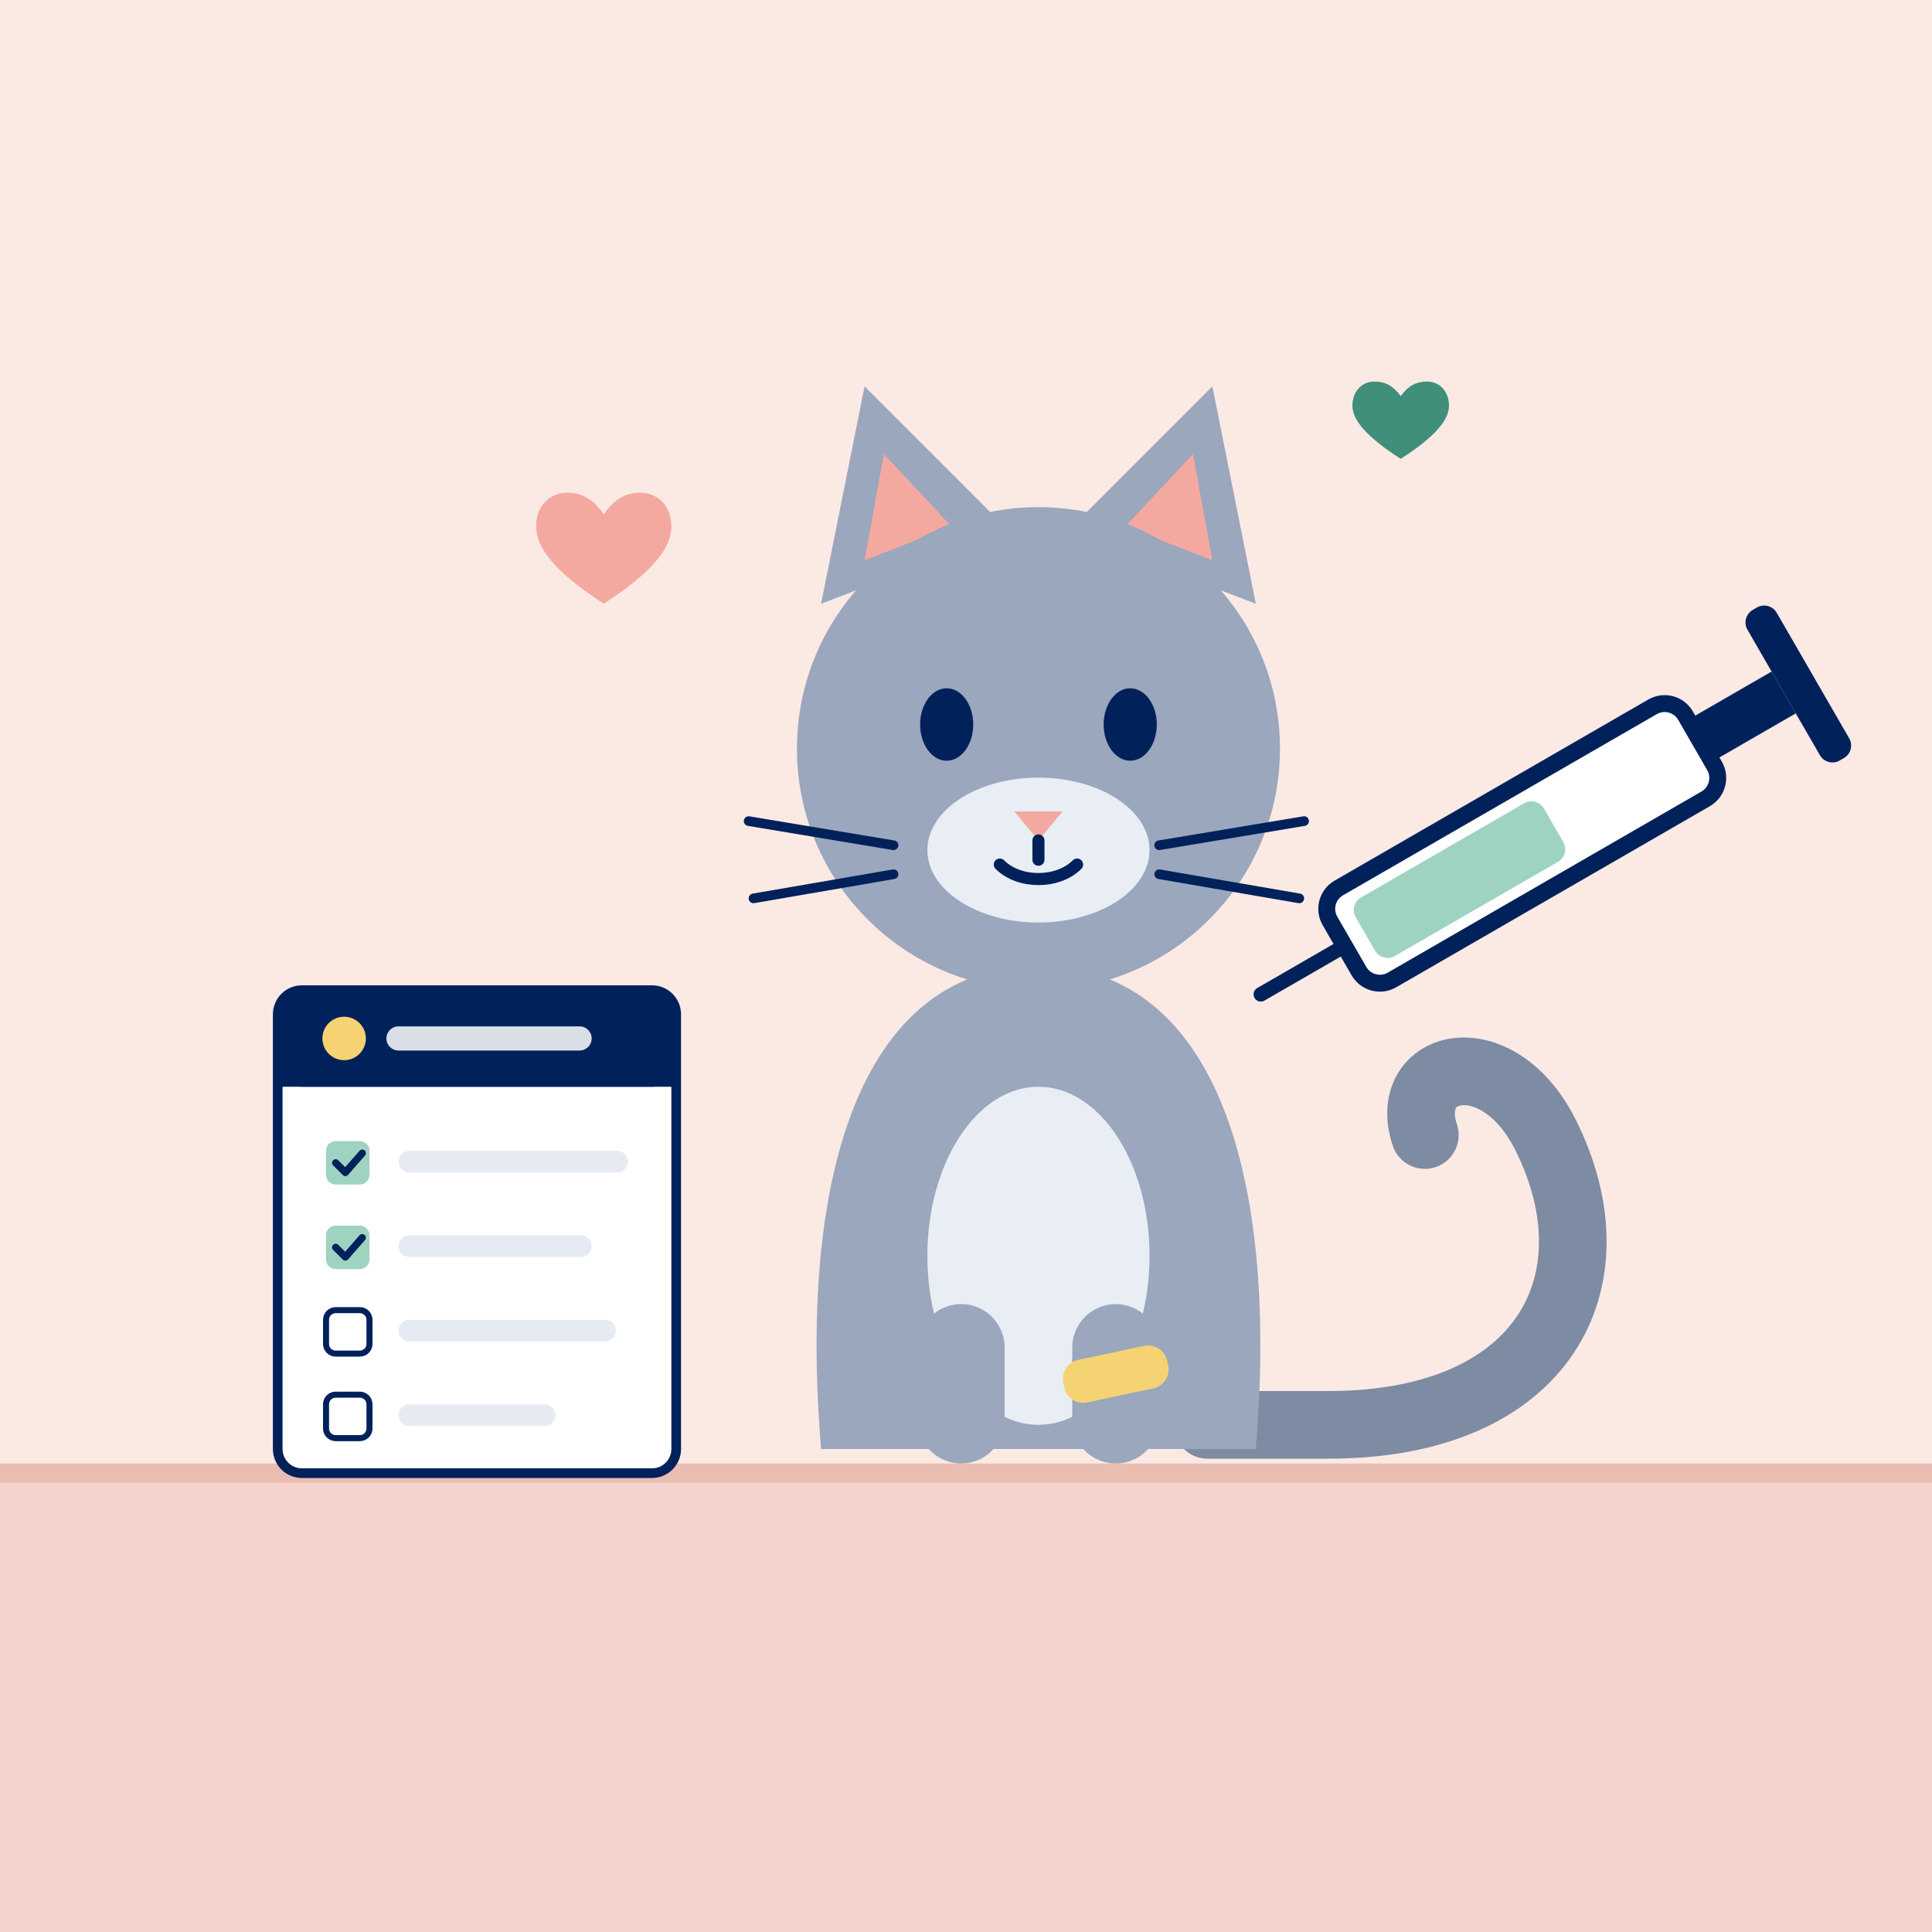
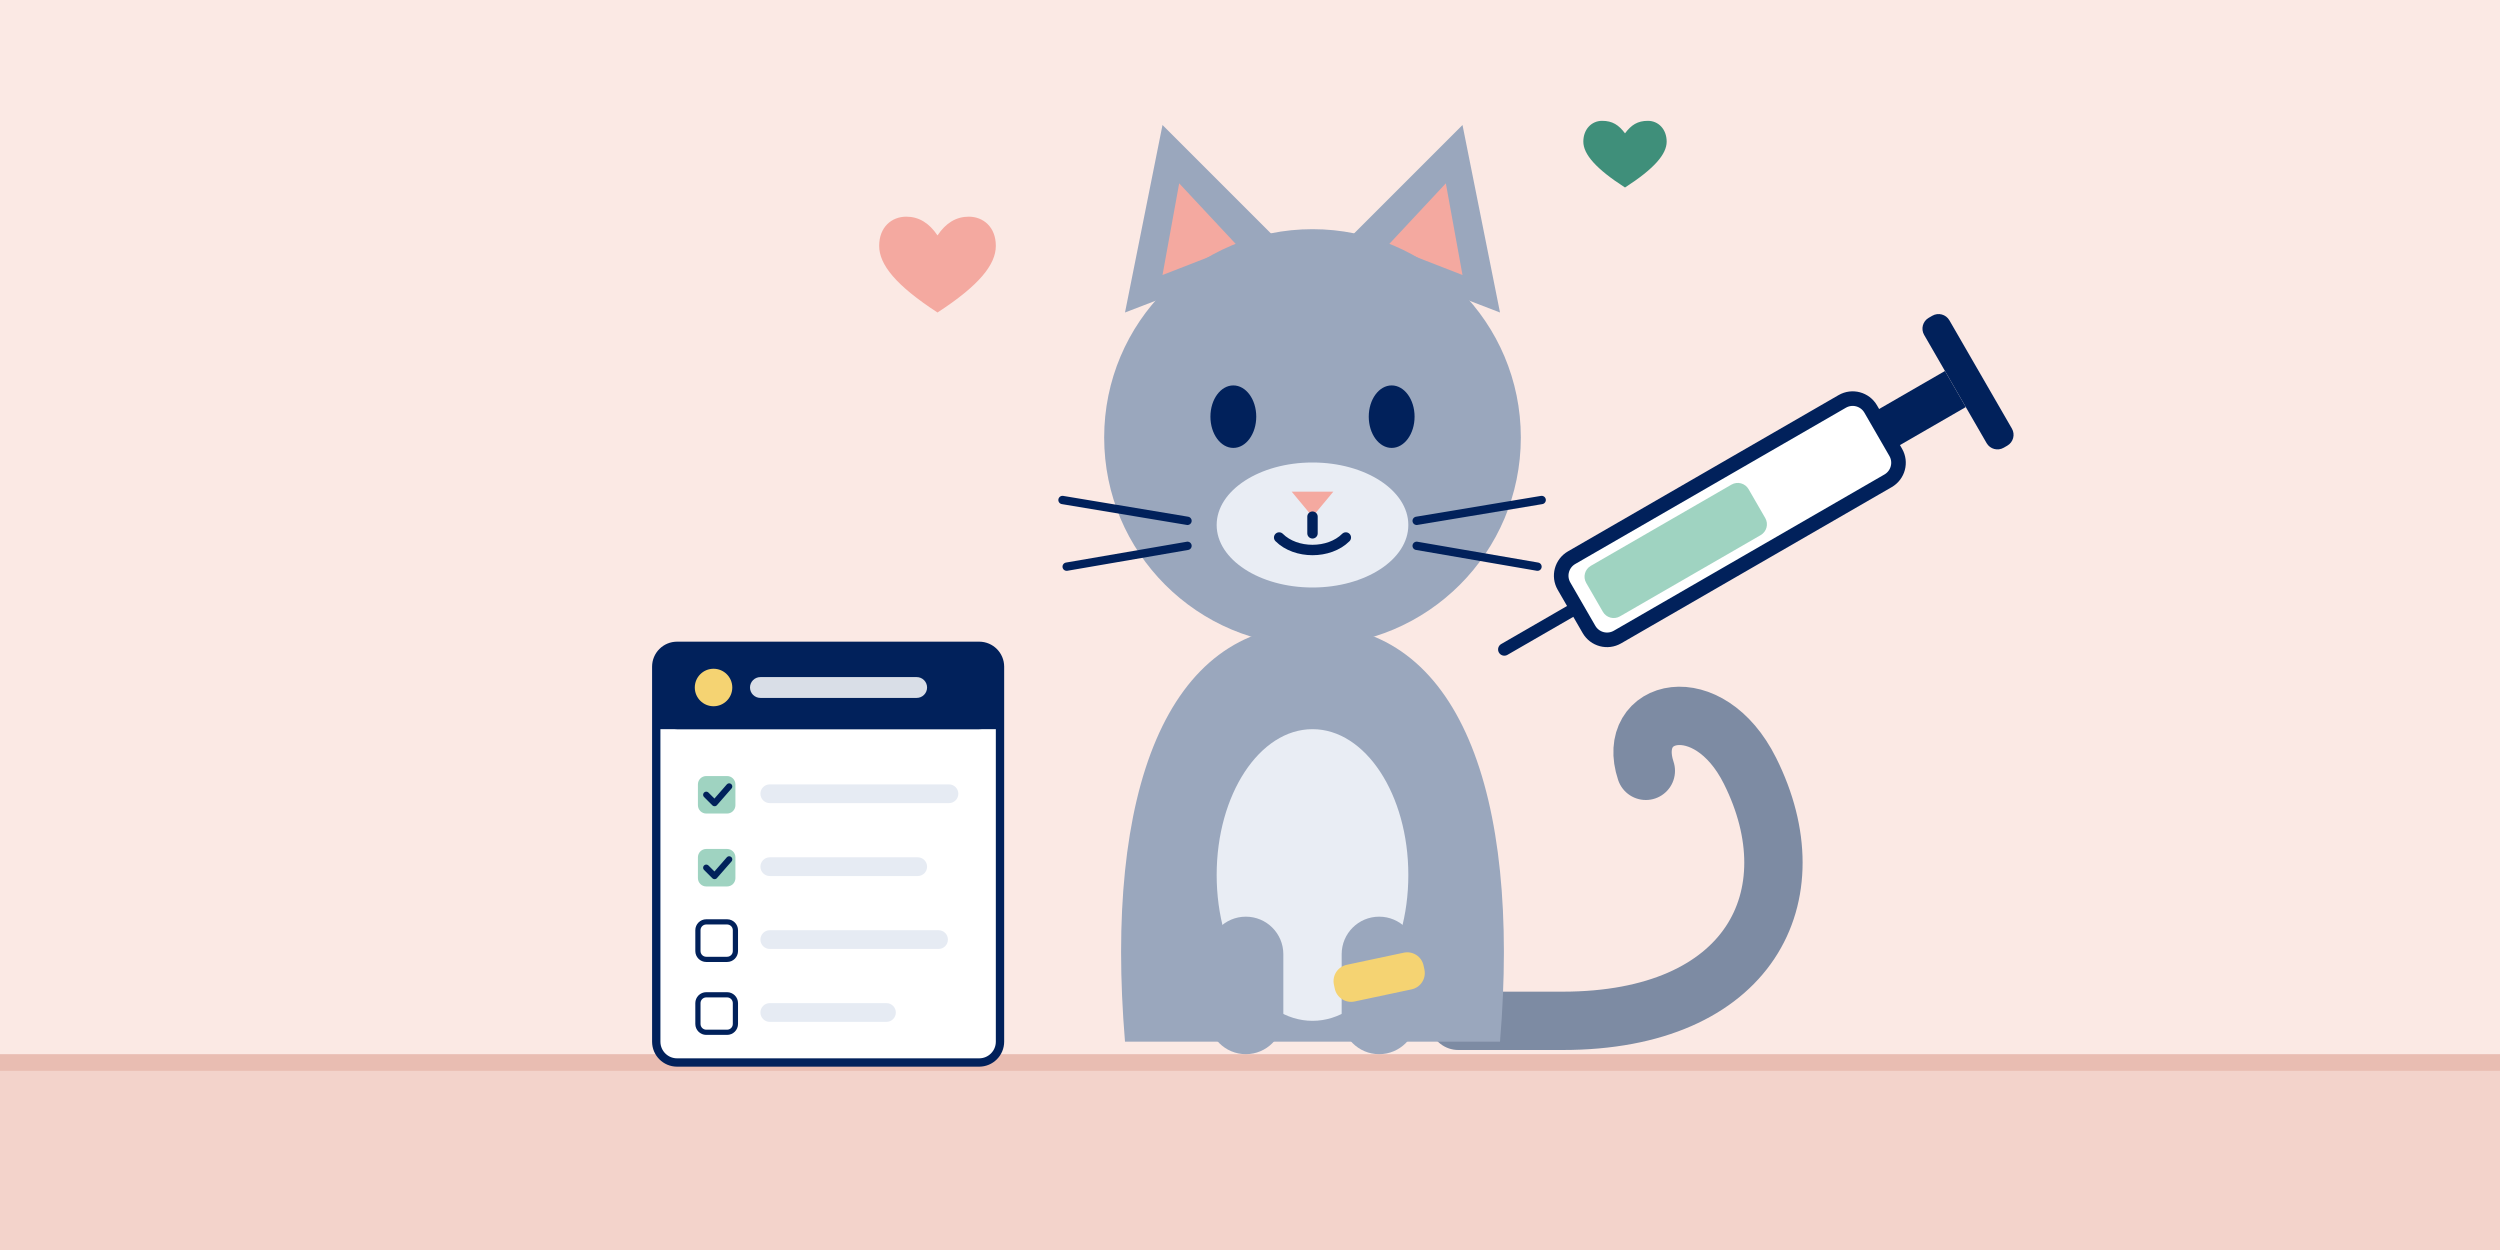
- <svg xmlns="http://www.w3.org/2000/svg" viewBox="0 0 800 800">
-   <rect width="800" height="800" fill="#fbe9e4" />
-   <rect y="610" width="800" height="190" fill="#f3d3cb" />
-   <rect y="606" width="800" height="8" fill="#e9bdb2" />
+ <svg xmlns="http://www.w3.org/2000/svg" viewBox="-200 100 1200 600">
+   <rect x="-311" width="1422" height="800" fill="#fbe9e4" />
+   <rect x="-311" y="610" width="1422" height="190" fill="#f3d3cb" />
+   <rect x="-311" y="606" width="1422" height="8" fill="#e9bdb2" />
  <g transform="translate(20 330) scale(.5)">
    <rect x="190" y="160" width="330" height="400" rx="20" fill="#fff" stroke="#01215b" stroke-width="8" />
    <rect x="190" y="160" width="330" height="80" rx="20" fill="#01215b" />
    <rect x="190" y="210" width="330" height="30" fill="#01215b" />
    <circle cx="245" cy="200" r="18" fill="#f5d372" />
    <rect x="280" y="190" width="170" height="20" rx="10" fill="#fff" opacity=".85" />
    <g stroke-linecap="round" stroke-linejoin="round">
      <rect x="230" y="285" width="36" height="36" rx="8" fill="#9fd3c1" />
      <path d="M238 303l8 8 14-16" stroke="#01215b" stroke-width="6" fill="none" />
      <rect x="290" y="293" width="190" height="18" rx="9" fill="#e6ebf3" />
      <rect x="230" y="355" width="36" height="36" rx="8" fill="#9fd3c1" />
      <path d="M238 373l8 8 14-16" stroke="#01215b" stroke-width="6" fill="none" />
      <rect x="290" y="363" width="160" height="18" rx="9" fill="#e6ebf3" />
      <rect x="230" y="425" width="36" height="36" rx="8" fill="#fff" stroke="#01215b" stroke-width="5" />
      <rect x="290" y="433" width="180" height="18" rx="9" fill="#e6ebf3" />
      <rect x="230" y="495" width="36" height="36" rx="8" fill="#fff" stroke="#01215b" stroke-width="5" />
      <rect x="290" y="503" width="130" height="18" rx="9" fill="#e6ebf3" />
    </g>
  </g>
  <g class="jeringa">
    <g transform="translate(-755 20) rotate(-30 1380 330)">
      <rect x="1300" y="310" width="170" height="44" rx="10" fill="#fff" stroke="#01215b" stroke-width="7" />
      <rect x="1310" y="318" width="90" height="28" rx="6" fill="#9fd3c1" />
      <rect x="1470" y="322" width="40" height="20" fill="#01215b" />
      <rect x="1510" y="296" width="14" height="72" rx="6" fill="#01215b" />
      <path d="M1300 332h-40" stroke="#01215b" stroke-width="6" stroke-linecap="round" />
    </g>
  </g>
  <g transform="translate(-620 0)">
    <path class="cola" d="M1120 590h50c90 0 120-60 90-120-20-40-60-30-50 0" stroke="#7d8ba3" stroke-width="28" fill="none" stroke-linecap="round" />
    <path d="M960 600c-10-120 20-200 90-200s100 80 90 200z" fill="#9aa7bd" />
    <ellipse cx="1050" cy="520" rx="46" ry="70" fill="#e9edf4" />
    <rect x="1000" y="540" width="36" height="66" rx="18" fill="#9aa7bd" />
    <rect x="1064" y="540" width="36" height="66" rx="18" fill="#9aa7bd" />
    <rect x="1060" y="560" width="44" height="18" rx="8" fill="#f5d372" transform="rotate(-12 1082 569)" />
    <path d="M960 250l18-90 60 60zM1140 250l-18-90-60 60z" fill="#9aa7bd" />
    <path d="M978 232l8-44 28 30zM1122 232l-8-44-28 30z" fill="#f4a9a0" />
    <circle cx="1050" cy="310" r="100" fill="#9aa7bd" />
    <ellipse cx="1050" cy="352" rx="46" ry="30" fill="#e9edf4" />
    <path d="M1040 336h20l-10 12z" fill="#f4a9a0" />
    <path d="M1050 348v8m-16 2c8 8 24 8 32 0" stroke="#01215b" stroke-width="5" fill="none" stroke-linecap="round" />
    <g class="ojos">
      <ellipse cx="1012" cy="300" rx="11" ry="15" fill="#01215b" />
      <ellipse cx="1088" cy="300" rx="11" ry="15" fill="#01215b" />
    </g>
    <path d="M990 350l-60-10m60 22l-58 10m168-22l60-10m-60 22l58 10" stroke="#01215b" stroke-width="4" stroke-linecap="round" />
    <path class="corazon" d="M870 250c-20-13-28-23-28-32 0-9 6-14 13-14 6 0 11 3 15 9 4-6 9-9 15-9 7 0 13 5 13 14 0 9-8 19-28 32z" fill="#f4a9a0" />
    <path class="corazon" d="M1200 190c-14-9-20-16-20-22 0-6 4-10 9-10 5 0 8 2 11 6 3-4 6-6 11-6 5 0 9 4 9 10 0 6-6 13-20 22z" fill="#3f8f7a" />
  </g>
</svg>
